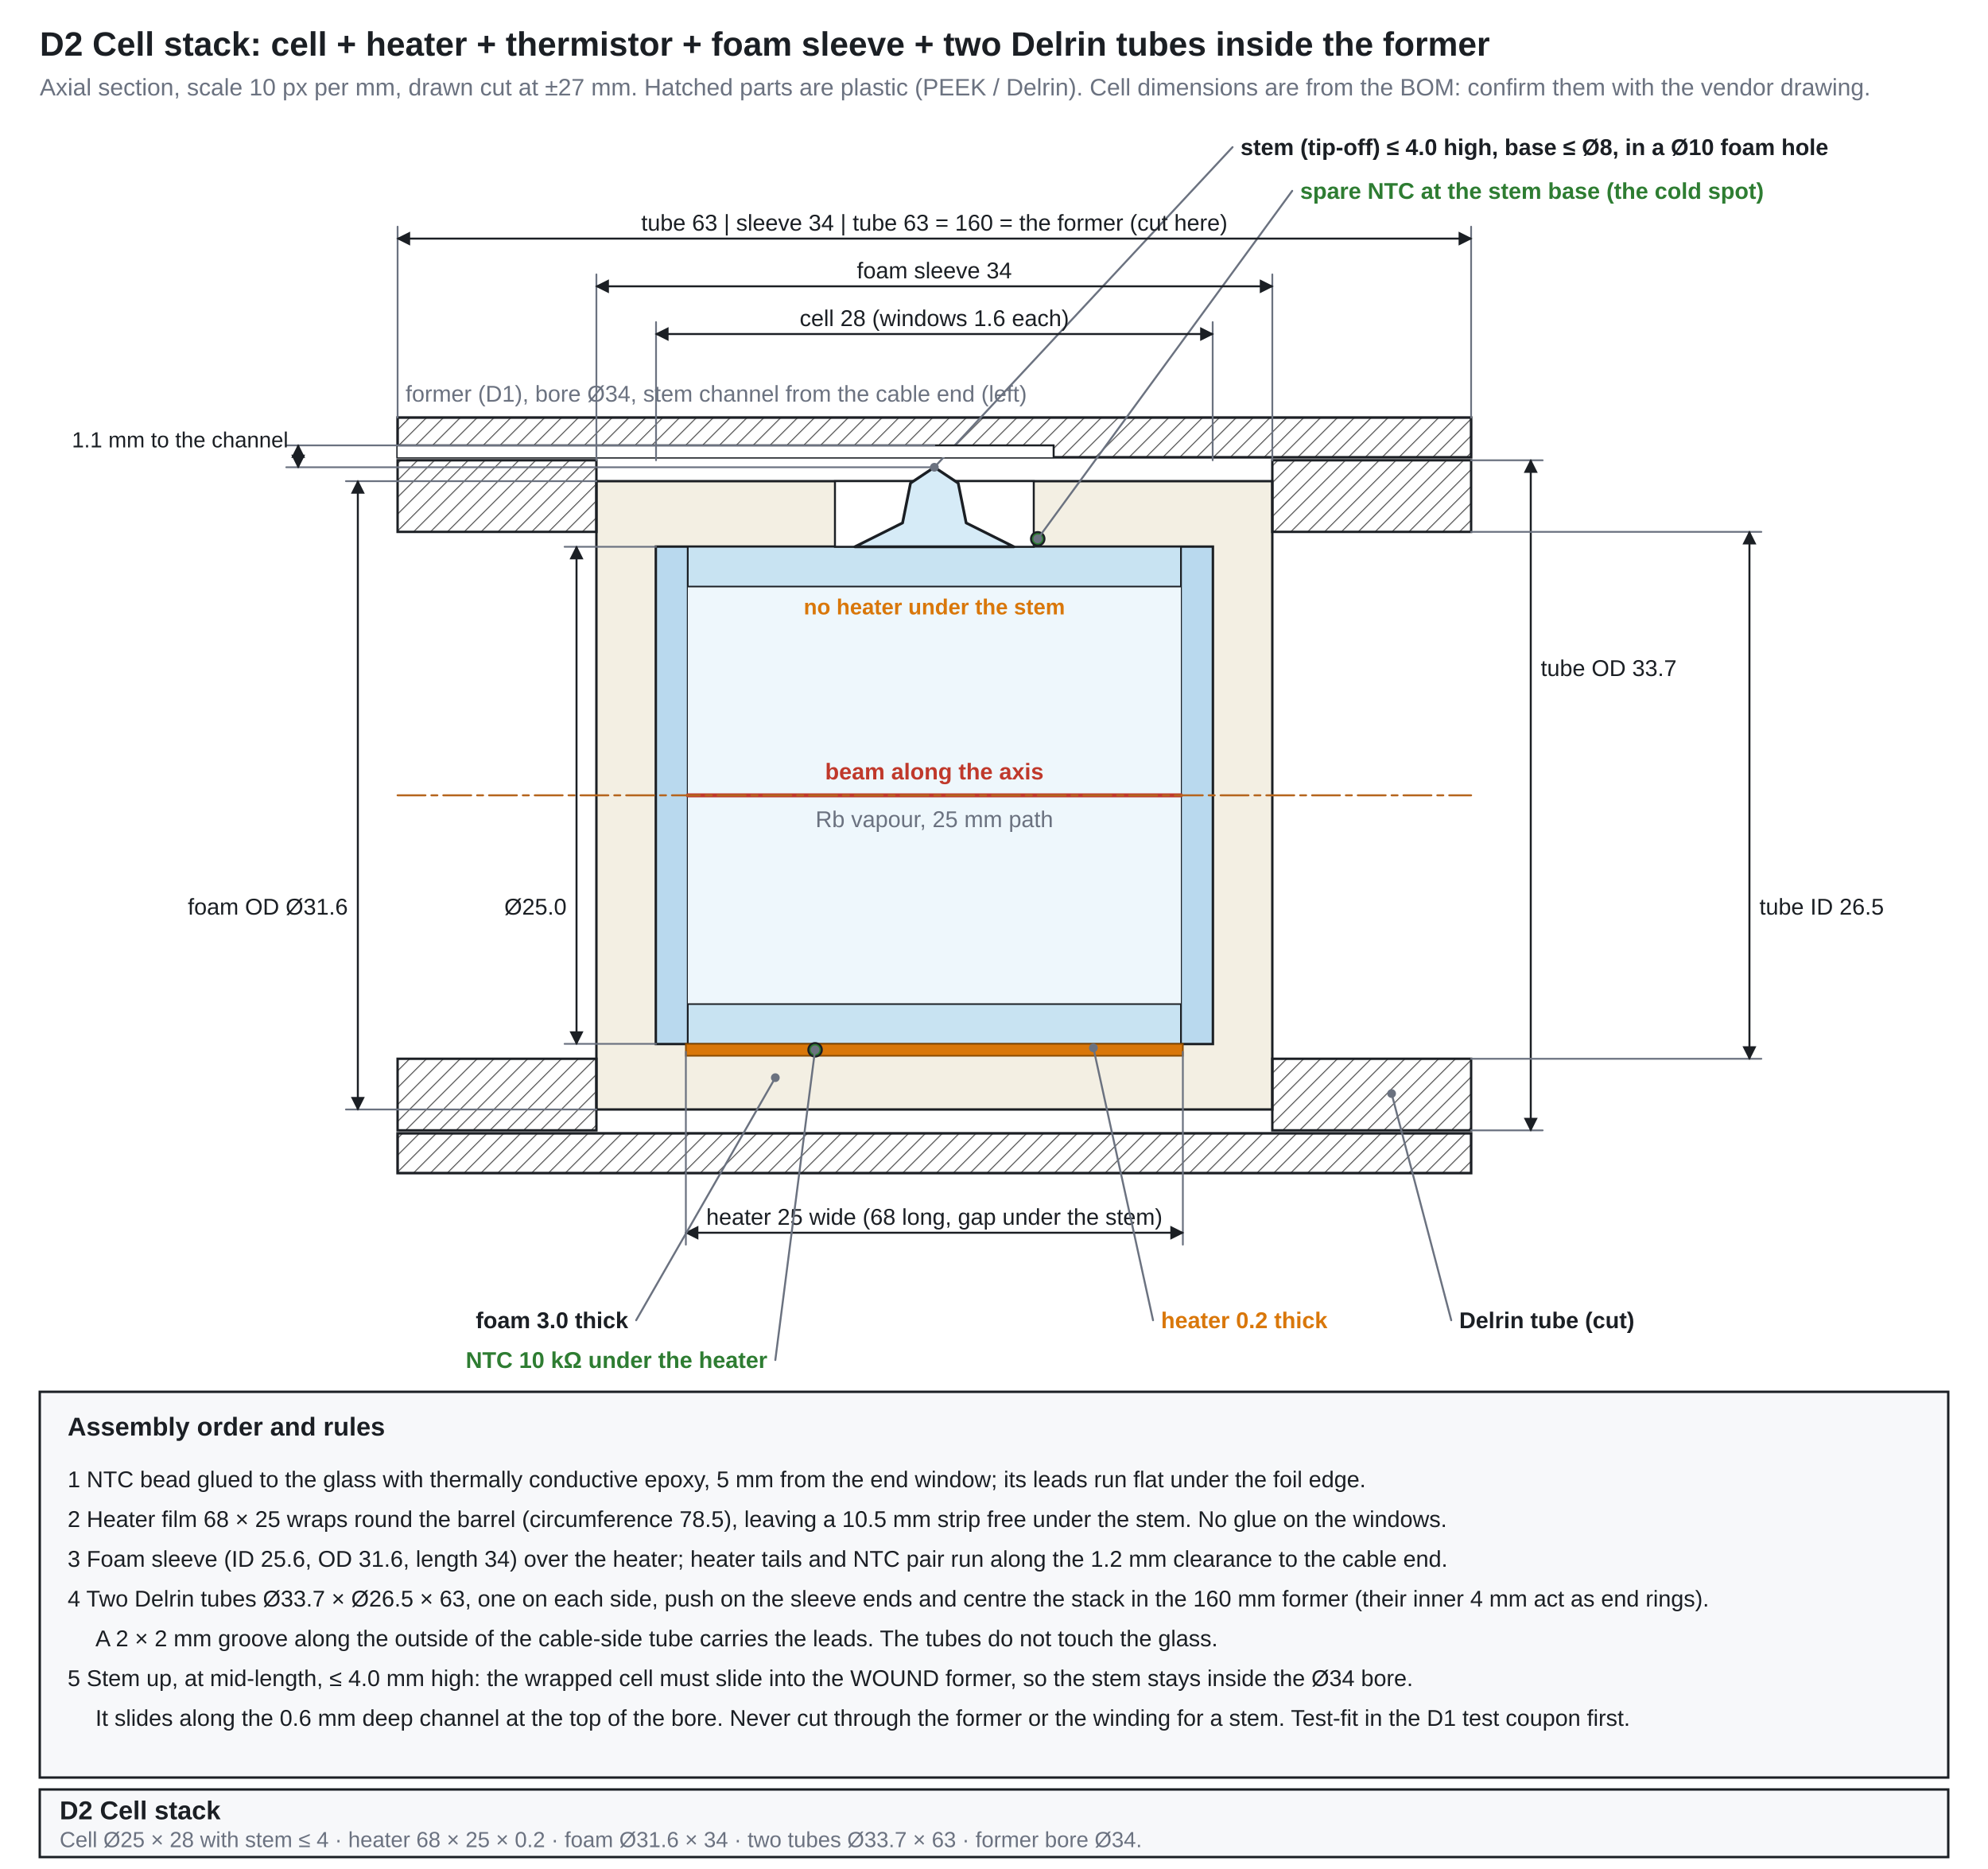
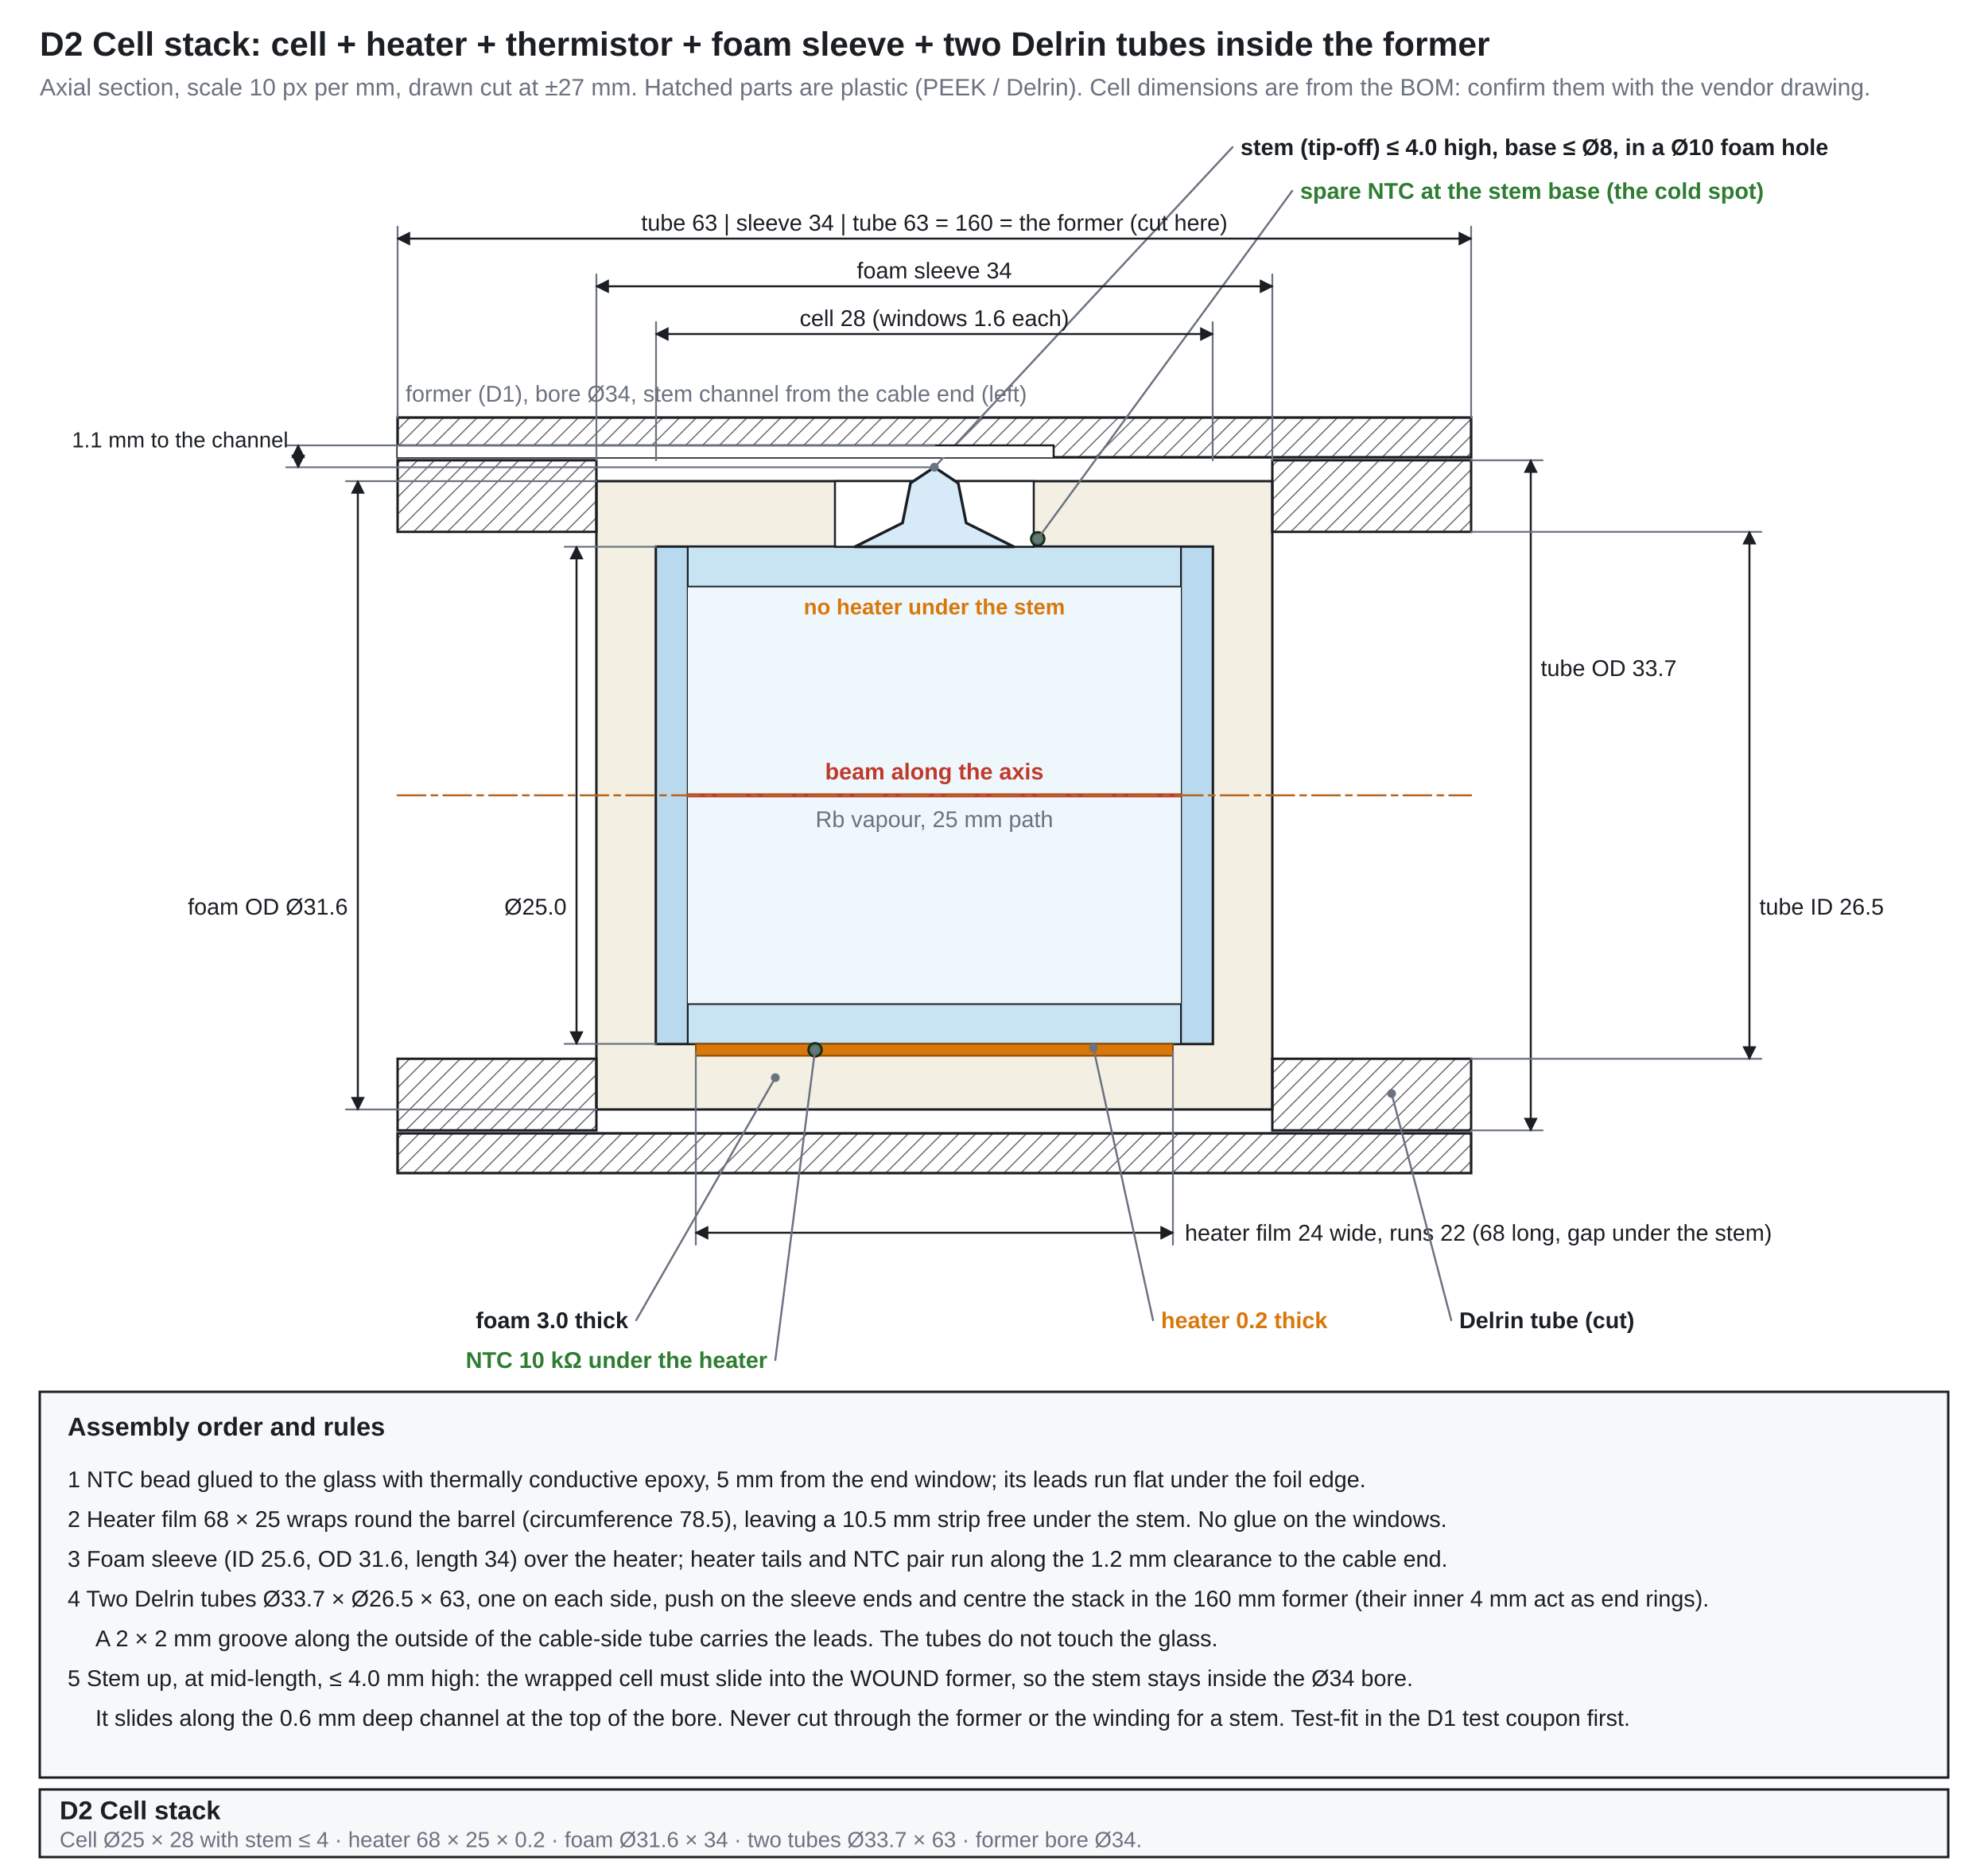
<svg xmlns="http://www.w3.org/2000/svg" viewBox="0 0 1000 940" role="img" aria-labelledby="t d" font-family="Segoe UI, Arial, Helvetica, sans-serif">
  <defs>
    <pattern id="hatch" width="6" height="6" patternUnits="userSpaceOnUse" patternTransform="rotate(45)">
      <line x1="0" y1="0" x2="0" y2="6" stroke="#555" stroke-width="1" />
    </pattern>
    <pattern id="hatchf" width="4" height="4" patternUnits="userSpaceOnUse" patternTransform="rotate(-45)">
      <line x1="0" y1="0" x2="0" y2="4" stroke="#888" stroke-width="0.8" />
    </pattern>
    <pattern id="dots" width="5" height="5" patternUnits="userSpaceOnUse">
      <circle cx="2" cy="2" r="0.8" fill="#999" />
    </pattern>
    <marker id="arr" viewBox="0 0 10 10" refX="9" refY="5" markerWidth="7" markerHeight="7" orient="auto-start-reverse">
      <path d="M0 0 L10 5 L0 10 z" fill="#1b1f24" />
    </marker>
    <marker id="arrg" viewBox="0 0 10 10" refX="9" refY="5" markerWidth="7" markerHeight="7" orient="auto-start-reverse">
      <path d="M0 0 L10 5 L0 10 z" fill="#6b7280" />
    </marker>
  </defs>
  <rect width="1000" height="940" fill="#ffffff" />
  <text x="20.00" y="28.00" font-size="17" text-anchor="start" fill="#1b1f24" font-weight="700">D2  Cell stack: cell + heater + thermistor + foam sleeve + two Delrin tubes inside the former</text>
  <text x="20.00" y="48.00" font-size="12" text-anchor="start" fill="#6b7280">Axial section, scale 10 px per mm, drawn cut at ±27 mm. Hatched parts are plastic (PEEK / Delrin). Cell dimensions are from the BOM: confirm them with the vendor drawing.</text>
  <rect x="200.00" y="210.00" width="540.00" height="20.00" rx="0" fill="url(#hatch)" stroke="#1b1f24" stroke-width="1.3" />
  <rect x="200.00" y="570.00" width="540.00" height="20.00" rx="0" fill="url(#hatch)" stroke="#1b1f24" stroke-width="1.3" />
  <text x="204.00" y="202.00" font-size="11.5" text-anchor="start" fill="#6b7280">former (D1), bore Ø34, stem channel from the cable end (left)</text>
  <rect x="300.00" y="242.00" width="340.00" height="316.00" rx="0" fill="#f3efe3" stroke="#1b1f24" stroke-width="1.2" />
  <rect x="640.00" y="231.50" width="100.00" height="36.00" rx="0" fill="url(#hatch)" stroke="#1b1f24" stroke-width="1.2" />
  <rect x="640.00" y="532.50" width="100.00" height="36.00" rx="0" fill="url(#hatch)" stroke="#1b1f24" stroke-width="1.2" />
  <rect x="200.00" y="231.50" width="100.00" height="36.00" rx="0" fill="url(#hatch)" stroke="#1b1f24" stroke-width="1.2" />
  <rect x="200.00" y="532.50" width="100.00" height="36.00" rx="0" fill="url(#hatch)" stroke="#1b1f24" stroke-width="1.2" />
  <rect x="330.00" y="275.00" width="280.00" height="250.00" rx="0" fill="#d6ebf7" stroke="#1b1f24" stroke-width="1.4" />
  <rect x="330.00" y="275.00" width="16.00" height="250.00" rx="0" fill="#b9d9ee" stroke="#1b1f24" stroke-width="1.0" />
  <rect x="594.00" y="275.00" width="16.00" height="250.00" rx="0" fill="#b9d9ee" stroke="#1b1f24" stroke-width="1.0" />
  <rect x="346.00" y="295.00" width="248.00" height="210.00" rx="0" fill="#eef7fc" stroke="none" stroke-width="0" />
  <rect x="346.00" y="275.00" width="248.00" height="20.00" rx="0" fill="#c8e3f2" stroke="#1b1f24" stroke-width="0.8" />
  <rect x="346.00" y="505.00" width="248.00" height="20.00" rx="0" fill="#c8e3f2" stroke="#1b1f24" stroke-width="0.8" />
-   <rect x="345.00" y="525.00" width="250.00" height="6.00" rx="0" fill="#d9770a" stroke="#8a4b00" stroke-width="0.8" />
+   <rect x="350.00" y="525.00" width="240.00" height="6.00" rx="0" fill="#d9770a" stroke="#8a4b00" stroke-width="0.8" />
  <rect x="420.00" y="242.00" width="100.00" height="33.00" rx="0" fill="#ffffff" stroke="#1b1f24" stroke-width="1.0" />
  <polygon points="430.00,275.00 454.00,263.00 458.00,243.00 470.00,235.00 482.00,243.00 486.00,263.00 510.00,275.00" fill="#d6ebf7" stroke="#1b1f24" stroke-width="1.4" stroke-linejoin="round" stroke-linecap="round" />
  <circle cx="522.00" cy="271.00" r="3.40" fill="#2e7d32" stroke="#1b1f24" stroke-width="1.0" />
  <circle cx="410.00" cy="528.00" r="3.40" fill="#2e7d32" stroke="#1b1f24" stroke-width="1.0" />
  <line x1="346.00" y1="400.00" x2="594.00" y2="400.00" stroke="#c0392b" stroke-width="2.0" stroke-linecap="round" />
  <text x="470.00" y="392.00" font-size="11.5" text-anchor="middle" fill="#c0392b" font-weight="700">beam along the axis</text>
  <text x="470.00" y="416.00" font-size="11.5" text-anchor="middle" fill="#6b7280">Rb vapour, 25 mm path</text>
  <line x1="470.00" y1="235.00" x2="620.00" y2="74.00" stroke="#6b7280" stroke-width="1.0" stroke-linecap="round" />
  <circle cx="470.00" cy="235.00" r="2.2" fill="#6b7280" />
  <text x="624.00" y="78.00" font-size="11.5" text-anchor="start" fill="#1b1f24" font-weight="700">stem (tip-off) ≤ 4.0 high, base ≤ Ø8, in a Ø10 foam hole</text>
  <line x1="522.00" y1="271.00" x2="650.00" y2="96.00" stroke="#6b7280" stroke-width="1.0" stroke-linecap="round" />
  <circle cx="522.00" cy="271.00" r="2.2" fill="#6b7280" />
  <text x="654.00" y="100.00" font-size="11.5" text-anchor="start" fill="#2e7d32" font-weight="700">spare NTC at the stem base (the cold spot)</text>
  <text x="470.00" y="309.00" font-size="11" text-anchor="middle" fill="#d9770a" font-weight="700">no heater under the stem</text>
  <line x1="200.00" y1="400.00" x2="740.00" y2="400.00" stroke="#b5651d" stroke-width="1.0" stroke-dasharray="14 3 3 3" stroke-linecap="round" />
  <rect x="200.00" y="224.00" width="330.00" height="6.00" rx="0" fill="#ffffff" stroke="none" stroke-width="0" />
  <line x1="200.00" y1="224.00" x2="530.00" y2="224.00" stroke="#1b1f24" stroke-width="1.0" stroke-linecap="round" />
  <line x1="530.00" y1="224.00" x2="530.00" y2="230.00" stroke="#1b1f24" stroke-width="1.0" stroke-linecap="round" />
  <line x1="470.00" y1="224.00" x2="144.00" y2="224.00" stroke="#6b7280" stroke-width="0.9" stroke-linecap="round" />
  <line x1="470.00" y1="235.00" x2="144.00" y2="235.00" stroke="#6b7280" stroke-width="0.9" stroke-linecap="round" />
  <line x1="150.00" y1="224.00" x2="150.00" y2="235.00" stroke="#1b1f24" stroke-width="1" marker-start="url(#arr)" marker-end="url(#arr)" />
  <text x="145.00" y="233.50" font-size="11.5" text-anchor="end" fill="#1b1f24" />
  <text x="145.00" y="225.00" font-size="11" text-anchor="end" fill="#1b1f24">1.1 mm to the channel</text>
  <line x1="330.00" y1="231.50" x2="330.00" y2="162.00" stroke="#6b7280" stroke-width="0.9" stroke-linecap="round" />
  <line x1="610.00" y1="231.50" x2="610.00" y2="162.00" stroke="#6b7280" stroke-width="0.9" stroke-linecap="round" />
  <line x1="330.00" y1="168.00" x2="610.00" y2="168.00" stroke="#1b1f24" stroke-width="1" marker-start="url(#arr)" marker-end="url(#arr)" />
  <text x="470.00" y="164.00" font-size="11.5" text-anchor="middle" fill="#1b1f24">cell 28 (windows 1.6 each)</text>
  <line x1="300.00" y1="231.50" x2="300.00" y2="138.00" stroke="#6b7280" stroke-width="0.9" stroke-linecap="round" />
  <line x1="640.00" y1="231.50" x2="640.00" y2="138.00" stroke="#6b7280" stroke-width="0.9" stroke-linecap="round" />
  <line x1="300.00" y1="144.00" x2="640.00" y2="144.00" stroke="#1b1f24" stroke-width="1" marker-start="url(#arr)" marker-end="url(#arr)" />
  <text x="470.00" y="140.00" font-size="11.5" text-anchor="middle" fill="#1b1f24">foam sleeve 34</text>
  <line x1="200.00" y1="210.00" x2="200.00" y2="114.00" stroke="#6b7280" stroke-width="0.9" stroke-linecap="round" />
  <line x1="740.00" y1="210.00" x2="740.00" y2="114.00" stroke="#6b7280" stroke-width="0.9" stroke-linecap="round" />
  <line x1="200.00" y1="120.00" x2="740.00" y2="120.00" stroke="#1b1f24" stroke-width="1" marker-start="url(#arr)" marker-end="url(#arr)" />
  <text x="470.00" y="116.00" font-size="11.5" text-anchor="middle" fill="#1b1f24">tube 63 | sleeve 34 | tube 63 = 160 = the former (cut here)</text>
-   <line x1="345.00" y1="529.00" x2="345.00" y2="626.00" stroke="#6b7280" stroke-width="0.9" stroke-linecap="round" />
-   <line x1="595.00" y1="529.00" x2="595.00" y2="626.00" stroke="#6b7280" stroke-width="0.9" stroke-linecap="round" />
-   <line x1="345.00" y1="620.00" x2="595.00" y2="620.00" stroke="#1b1f24" stroke-width="1" marker-start="url(#arr)" marker-end="url(#arr)" />
-   <text x="470.00" y="616.00" font-size="11.5" text-anchor="middle" fill="#1b1f24">heater 25 wide (68 long, gap under the stem)</text>
+   <line x1="350.00" y1="529.00" x2="350.00" y2="626.00" stroke="#6b7280" stroke-width="0.9" stroke-linecap="round" />
+   <line x1="590.00" y1="529.00" x2="590.00" y2="626.00" stroke="#6b7280" stroke-width="0.9" stroke-linecap="round" />
+   <line x1="350.00" y1="620.00" x2="590.00" y2="620.00" stroke="#1b1f24" stroke-width="1" marker-start="url(#arr)" marker-end="url(#arr)" />
+   <text x="596.00" y="624.00" font-size="11.5" text-anchor="start" fill="#1b1f24">heater film 24 wide, runs 22 (68 long, gap under the stem)</text>
  <line x1="330.00" y1="275.00" x2="284.00" y2="275.00" stroke="#6b7280" stroke-width="0.9" stroke-linecap="round" />
  <line x1="330.00" y1="525.00" x2="284.00" y2="525.00" stroke="#6b7280" stroke-width="0.9" stroke-linecap="round" />
  <line x1="290.00" y1="275.00" x2="290.00" y2="525.00" stroke="#1b1f24" stroke-width="1" marker-start="url(#arr)" marker-end="url(#arr)" />
  <text x="285.00" y="404.00" font-size="11.5" text-anchor="end" fill="#1b1f24" />
  <text x="285.00" y="460.00" font-size="11.5" text-anchor="end" fill="#1b1f24">Ø25.0</text>
  <line x1="300.00" y1="242.00" x2="174.00" y2="242.00" stroke="#6b7280" stroke-width="0.9" stroke-linecap="round" />
  <line x1="300.00" y1="558.00" x2="174.00" y2="558.00" stroke="#6b7280" stroke-width="0.9" stroke-linecap="round" />
  <line x1="180.00" y1="242.00" x2="180.00" y2="558.00" stroke="#1b1f24" stroke-width="1" marker-start="url(#arr)" marker-end="url(#arr)" />
  <text x="175.00" y="404.00" font-size="11.5" text-anchor="end" fill="#1b1f24" />
  <text x="175.00" y="460.00" font-size="11.5" text-anchor="end" fill="#1b1f24">foam OD Ø31.6</text>
  <line x1="740.00" y1="231.50" x2="776.00" y2="231.50" stroke="#6b7280" stroke-width="0.9" stroke-linecap="round" />
  <line x1="740.00" y1="568.50" x2="776.00" y2="568.50" stroke="#6b7280" stroke-width="0.9" stroke-linecap="round" />
  <line x1="770.00" y1="231.50" x2="770.00" y2="568.50" stroke="#1b1f24" stroke-width="1" marker-start="url(#arr)" marker-end="url(#arr)" />
  <text x="775.00" y="404.00" font-size="11.5" text-anchor="start" fill="#1b1f24" />
  <text x="775.00" y="340.00" font-size="11.5" text-anchor="start" fill="#1b1f24">tube OD 33.7</text>
  <line x1="740.00" y1="267.50" x2="886.00" y2="267.50" stroke="#6b7280" stroke-width="0.9" stroke-linecap="round" />
  <line x1="740.00" y1="532.50" x2="886.00" y2="532.50" stroke="#6b7280" stroke-width="0.9" stroke-linecap="round" />
  <line x1="880.00" y1="267.50" x2="880.00" y2="532.50" stroke="#1b1f24" stroke-width="1" marker-start="url(#arr)" marker-end="url(#arr)" />
  <text x="885.00" y="404.00" font-size="11.5" text-anchor="start" fill="#1b1f24" />
  <text x="885.00" y="460.00" font-size="11.5" text-anchor="start" fill="#1b1f24">tube ID 26.5</text>
  <line x1="410.00" y1="528.00" x2="390.00" y2="684.00" stroke="#6b7280" stroke-width="1.0" stroke-linecap="round" />
  <circle cx="410.00" cy="528.00" r="2.2" fill="#6b7280" />
  <text x="386.00" y="688.00" font-size="11.5" text-anchor="end" fill="#2e7d32" font-weight="700">NTC 10 kΩ under the heater</text>
  <line x1="550.00" y1="527.00" x2="580.00" y2="664.00" stroke="#6b7280" stroke-width="1.0" stroke-linecap="round" />
  <circle cx="550.00" cy="527.00" r="2.2" fill="#6b7280" />
  <text x="584.00" y="668.00" font-size="11.5" text-anchor="start" fill="#d9770a" font-weight="700">heater 0.2 thick</text>
  <line x1="700.00" y1="550.00" x2="730.00" y2="664.00" stroke="#6b7280" stroke-width="1.0" stroke-linecap="round" />
  <circle cx="700.00" cy="550.00" r="2.2" fill="#6b7280" />
  <text x="734.00" y="668.00" font-size="11.5" text-anchor="start" fill="#1b1f24" font-weight="700">Delrin tube (cut)</text>
  <line x1="390.00" y1="542.00" x2="320.00" y2="664.00" stroke="#6b7280" stroke-width="1.0" stroke-linecap="round" />
  <circle cx="390.00" cy="542.00" r="2.2" fill="#6b7280" />
  <text x="316.00" y="668.00" font-size="11.5" text-anchor="end" fill="#1b1f24" font-weight="700">foam 3.0 thick</text>
  <rect x="20.00" y="700.00" width="960.00" height="194.00" rx="0" fill="#f7f8fa" stroke="#1b1f24" stroke-width="1.2" />
  <text x="34.00" y="722.00" font-size="13" text-anchor="start" fill="#1b1f24" font-weight="700">Assembly order and rules</text>
  <text x="34.00" y="748.00" font-size="11.5" text-anchor="start" fill="#1b1f24">1  NTC bead glued to the glass with thermally conductive epoxy, 5 mm from the end window; its leads run flat under the foil edge.</text>
  <text x="34.00" y="768.00" font-size="11.5" text-anchor="start" fill="#1b1f24">2  Heater film 68 × 25 wraps round the barrel (circumference 78.5), leaving a 10.5 mm strip free under the stem. No glue on the windows.</text>
  <text x="34.00" y="788.00" font-size="11.5" text-anchor="start" fill="#1b1f24">3  Foam sleeve (ID 25.6, OD 31.6, length 34) over the heater; heater tails and NTC pair run along the 1.2 mm clearance to the cable end.</text>
  <text x="34.00" y="808.00" font-size="11.5" text-anchor="start" fill="#1b1f24">4  Two Delrin tubes Ø33.7 × Ø26.5 × 63, one on each side, push on the sleeve ends and centre the stack in the 160 mm former (their inner 4 mm act as end rings).</text>
  <text x="48.00" y="828.00" font-size="11.5" text-anchor="start" fill="#1b1f24">A 2 × 2 mm groove along the outside of the cable-side tube carries the leads. The tubes do not touch the glass.</text>
  <text x="34.00" y="848.00" font-size="11.5" text-anchor="start" fill="#1b1f24">5  Stem up, at mid-length, ≤ 4.0 mm high: the wrapped cell must slide into the WOUND former, so the stem stays inside the Ø34 bore.</text>
  <text x="48.00" y="868.00" font-size="11.5" text-anchor="start" fill="#1b1f24">It slides along the 0.6 mm deep channel at the top of the bore. Never cut through the former or the winding for a stem. Test-fit in the D1 test coupon first.</text>
  <rect x="20.00" y="900.00" width="960.00" height="34.00" rx="0" fill="#f7f8fa" stroke="#1b1f24" stroke-width="1.2" />
  <text x="30.00" y="915.00" font-size="13" text-anchor="start" fill="#1b1f24" font-weight="700">D2  Cell stack</text>
  <text x="30.00" y="929.00" font-size="11" text-anchor="start" fill="#6b7280">Cell Ø25 × 28 with stem ≤ 4 · heater 68 × 25 × 0.2 · foam Ø31.6 × 34 · two tubes Ø33.7 × 63 · former bore Ø34.</text>
</svg>
